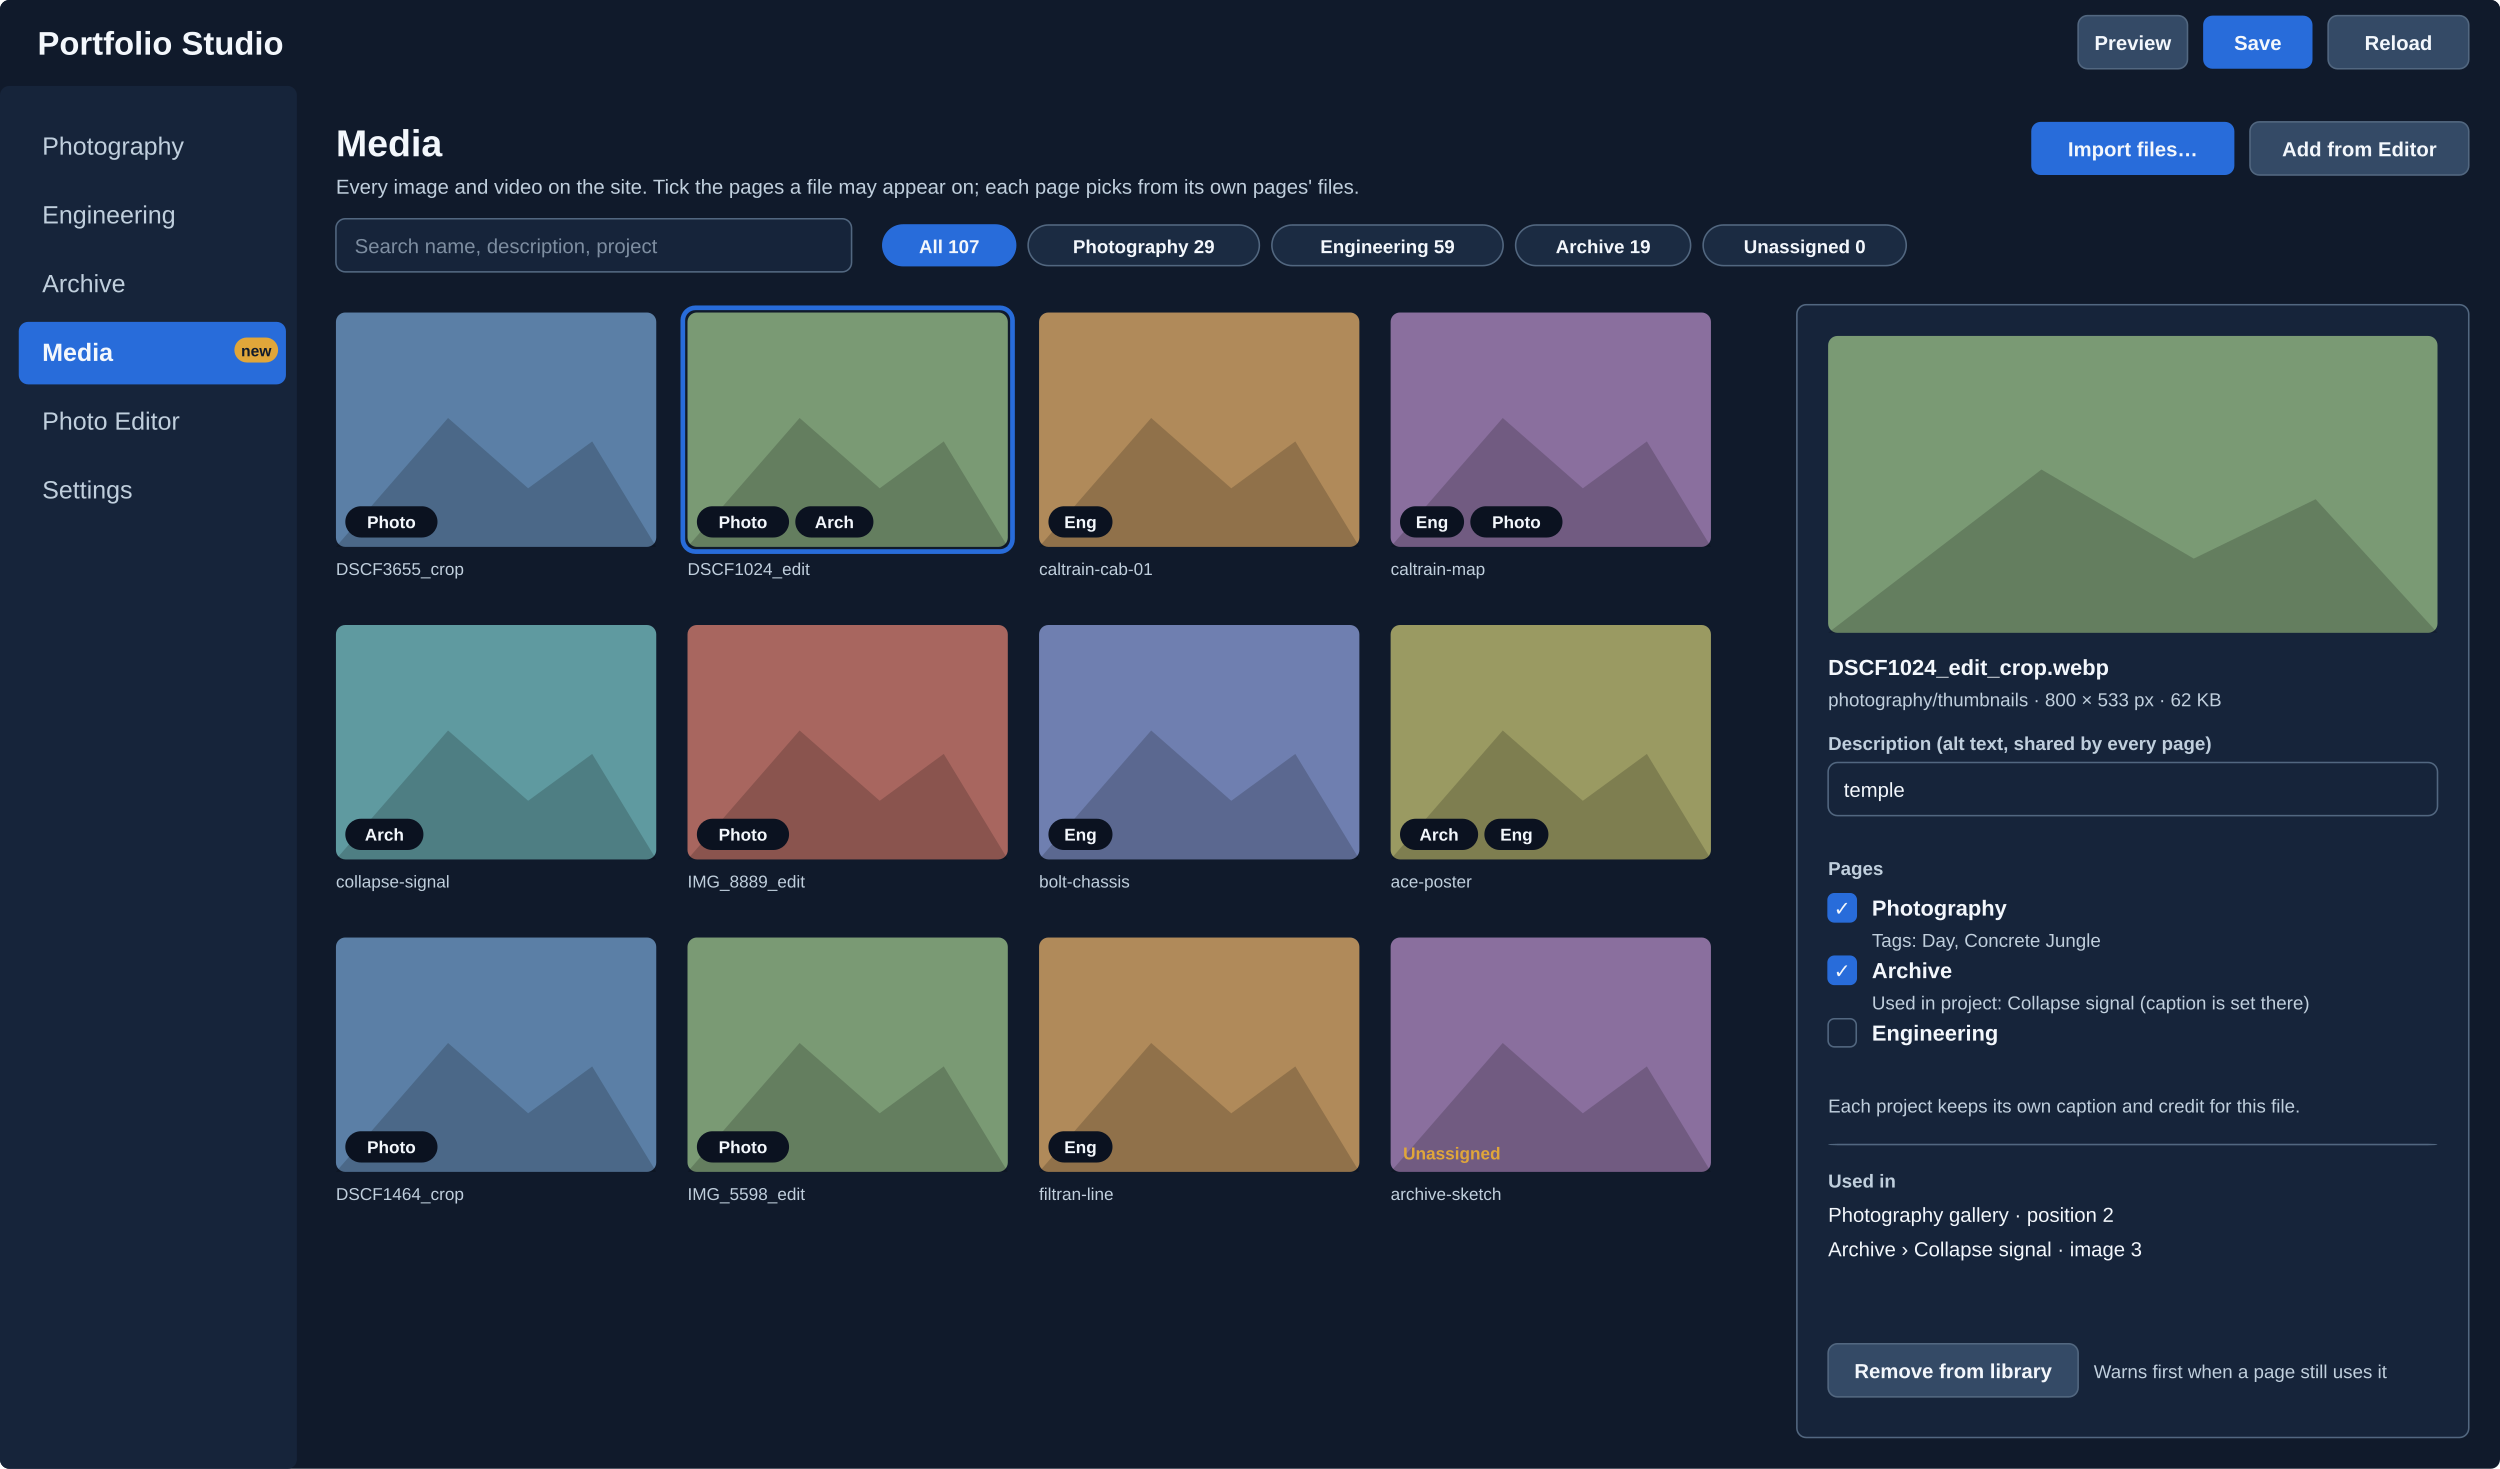
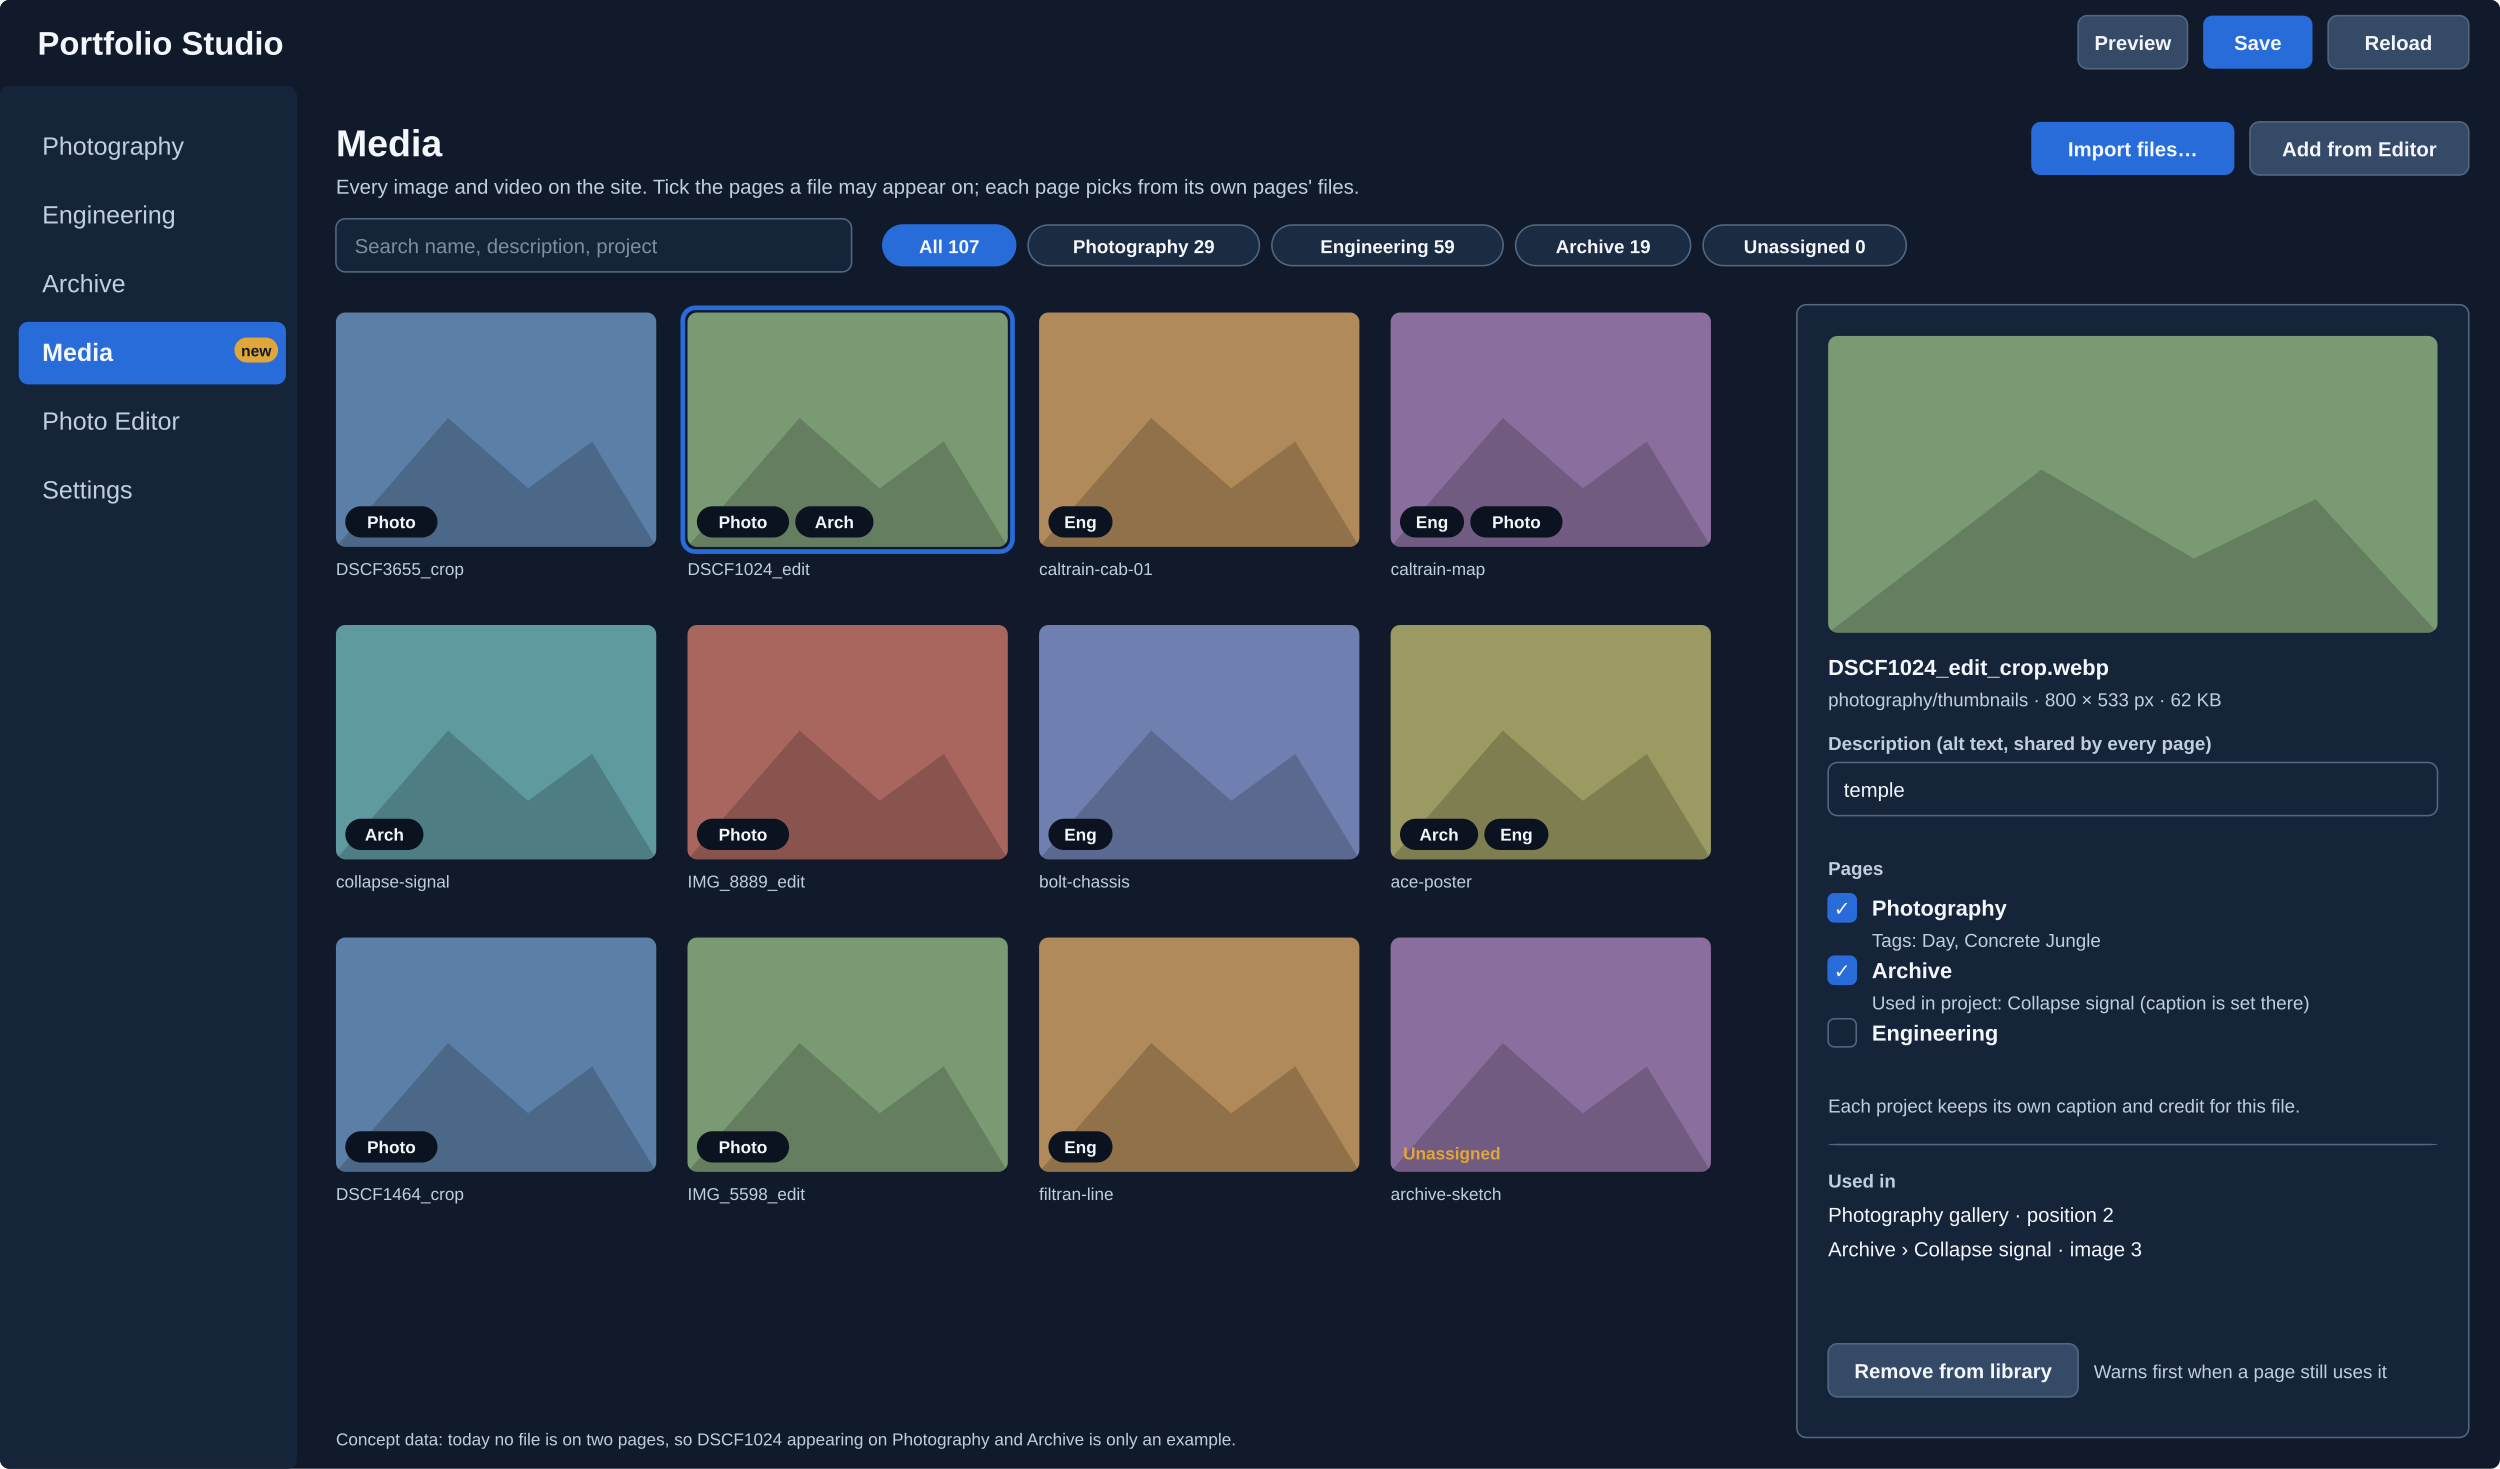
<svg xmlns="http://www.w3.org/2000/svg" width="1600" height="940" viewBox="0 0 1600 940" role="img" aria-label="Media section of Portfolio Studio">
  <rect x="0" y="0" width="1600" height="940" rx="6" fill="#101a2b" stroke="none" stroke-width="1" />
  <rect x="0" y="0" width="1600" height="55" rx="6" fill="#101a2b" stroke="none" stroke-width="1" />
  <text x="24" y="35" fill="#f3f7fc" font-size="21" font-family="Arial,sans-serif" font-weight="750" text-anchor="start">Portfolio Studio</text>
  <rect x="1330" y="10" width="70" height="34" rx="6" fill="#344a66" stroke="#526780" stroke-width="1" />
  <text x="1365.0" y="32.0" fill="#f3f7fc" font-size="13" font-family="Arial,sans-serif" font-weight="650" text-anchor="middle">Preview</text>
  <rect x="1410" y="10" width="70" height="34" rx="6" fill="#286cda" stroke="none" stroke-width="1" />
  <text x="1445.0" y="32.0" fill="#f3f7fc" font-size="13" font-family="Arial,sans-serif" font-weight="650" text-anchor="middle">Save</text>
  <rect x="1490" y="10" width="90" height="34" rx="6" fill="#344a66" stroke="#526780" stroke-width="1" />
  <text x="1535.0" y="32.0" fill="#f3f7fc" font-size="13" font-family="Arial,sans-serif" font-weight="650" text-anchor="middle">Reload</text>
  <rect x="0" y="55" width="190" height="885" rx="6" fill="#16243a" stroke="none" stroke-width="1" />
  <text x="27" y="99" fill="#c0cfdd" font-size="16" font-family="Arial,sans-serif" font-weight="500" text-anchor="start">Photography</text>
  <text x="27" y="143" fill="#c0cfdd" font-size="16" font-family="Arial,sans-serif" font-weight="500" text-anchor="start">Engineering</text>
  <text x="27" y="187" fill="#c0cfdd" font-size="16" font-family="Arial,sans-serif" font-weight="500" text-anchor="start">Archive</text>
  <rect x="12" y="206" width="171" height="40" rx="6" fill="#286cda" stroke="none" stroke-width="1" />
  <text x="27" y="231" fill="#f3f7fc" font-size="16" font-family="Arial,sans-serif" font-weight="750" text-anchor="start">Media</text>
  <rect x="150" y="216" width="28" height="16" rx="8" fill="#e0a63a" stroke="none" stroke-width="1" />
  <text x="164" y="228" fill="#101a2b" font-size="10" font-family="Arial,sans-serif" font-weight="800" text-anchor="middle">new</text>
  <text x="27" y="275" fill="#c0cfdd" font-size="16" font-family="Arial,sans-serif" font-weight="500" text-anchor="start">Photo Editor</text>
  <text x="27" y="319" fill="#c0cfdd" font-size="16" font-family="Arial,sans-serif" font-weight="500" text-anchor="start">Settings</text>
  <text x="215" y="100" fill="#f3f7fc" font-size="24" font-family="Arial,sans-serif" font-weight="750" text-anchor="start">Media</text>
  <text x="215" y="124" fill="#c0cfdd" font-size="13" font-family="Arial,sans-serif" font-weight="500" text-anchor="start">Every image and video on the site. Tick the pages a file may appear on; each page picks from its own pages' files.</text>
  <rect x="215" y="140" width="330" height="34" rx="6" fill="#16243a" stroke="#526780" stroke-width="1" />
  <text x="227" y="162" fill="#7d8da0" font-size="13" font-family="Arial,sans-serif" font-weight="500" text-anchor="start">Search name, description, project</text>
  <rect x="565" y="144" width="85" height="26" rx="13" fill="#286cda" stroke="#286cda" stroke-width="1" />
  <text x="607.5" y="162" fill="#f3f7fc" font-size="12" font-family="Arial,sans-serif" font-weight="600" text-anchor="middle">All 107</text>
  <rect x="658" y="144" width="148" height="26" rx="13" fill="#1b2b42" stroke="#526780" stroke-width="1" />
  <text x="732.0" y="162" fill="#f3f7fc" font-size="12" font-family="Arial,sans-serif" font-weight="600" text-anchor="middle">Photography 29</text>
  <rect x="814" y="144" width="148" height="26" rx="13" fill="#1b2b42" stroke="#526780" stroke-width="1" />
  <text x="888.0" y="162" fill="#f3f7fc" font-size="12" font-family="Arial,sans-serif" font-weight="600" text-anchor="middle">Engineering 59</text>
  <rect x="970" y="144" width="112" height="26" rx="13" fill="#1b2b42" stroke="#526780" stroke-width="1" />
  <text x="1026.0" y="162" fill="#f3f7fc" font-size="12" font-family="Arial,sans-serif" font-weight="600" text-anchor="middle">Archive 19</text>
  <rect x="1090" y="144" width="130" height="26" rx="13" fill="#1b2b42" stroke="#526780" stroke-width="1" />
  <text x="1155.0" y="162" fill="#f3f7fc" font-size="12" font-family="Arial,sans-serif" font-weight="600" text-anchor="middle">Unassigned 0</text>
  <rect x="1300" y="78" width="130" height="34" rx="6" fill="#286cda" stroke="none" stroke-width="1" />
  <text x="1365.0" y="100.0" fill="#f3f7fc" font-size="13" font-family="Arial,sans-serif" font-weight="650" text-anchor="middle">Import files…</text>
  <rect x="1440" y="78" width="140" height="34" rx="6" fill="#344a66" stroke="#526780" stroke-width="1" />
  <text x="1510.0" y="100.0" fill="#f3f7fc" font-size="13" font-family="Arial,sans-serif" font-weight="650" text-anchor="middle">Add from Editor</text>
  <rect x="215" y="200" width="205" height="150" rx="6" fill="#5b7fa6" stroke="none" stroke-width="1" />
  <path d="M215 350 L286.75 267.5 L338.0 312.5 L379.0 282.5 L420 350 Z" fill="#000" opacity="0.18" />
  <rect x="221" y="324" width="59" height="20" rx="10" fill="#0b1220" stroke="none" stroke-width="1" />
  <text x="250.5" y="338" fill="#f3f7fc" font-size="11" font-family="Arial,sans-serif" font-weight="700" text-anchor="middle">Photo</text>
  <text x="215" y="368" fill="#c0cfdd" font-size="11" font-family="Arial,sans-serif" font-weight="500" text-anchor="start">DSCF3655_crop</text>
  <rect x="437" y="197" width="211" height="156" rx="8" fill="none" stroke="#286cda" stroke-width="3" />
  <rect x="440" y="200" width="205" height="150" rx="6" fill="#7a9a74" stroke="none" stroke-width="1" />
  <path d="M440 350 L511.75 267.5 L563.0 312.5 L604.0 282.5 L645 350 Z" fill="#000" opacity="0.18" />
  <rect x="446" y="324" width="59" height="20" rx="10" fill="#0b1220" stroke="none" stroke-width="1" />
  <text x="475.5" y="338" fill="#f3f7fc" font-size="11" font-family="Arial,sans-serif" font-weight="700" text-anchor="middle">Photo</text>
  <rect x="509" y="324" width="50" height="20" rx="10" fill="#0b1220" stroke="none" stroke-width="1" />
  <text x="534.0" y="338" fill="#f3f7fc" font-size="11" font-family="Arial,sans-serif" font-weight="700" text-anchor="middle">Arch</text>
  <text x="440" y="368" fill="#c0cfdd" font-size="11" font-family="Arial,sans-serif" font-weight="500" text-anchor="start">DSCF1024_edit</text>
  <rect x="665" y="200" width="205" height="150" rx="6" fill="#b08a5a" stroke="none" stroke-width="1" />
  <path d="M665 350 L736.75 267.5 L788.0 312.5 L829.0 282.5 L870 350 Z" fill="#000" opacity="0.18" />
  <rect x="671" y="324" width="41" height="20" rx="10" fill="#0b1220" stroke="none" stroke-width="1" />
  <text x="691.5" y="338" fill="#f3f7fc" font-size="11" font-family="Arial,sans-serif" font-weight="700" text-anchor="middle">Eng</text>
  <text x="665" y="368" fill="#c0cfdd" font-size="11" font-family="Arial,sans-serif" font-weight="500" text-anchor="start">caltrain-cab-01</text>
  <rect x="890" y="200" width="205" height="150" rx="6" fill="#8a6f9e" stroke="none" stroke-width="1" />
  <path d="M890 350 L961.75 267.5 L1013.0 312.5 L1054.0 282.5 L1095 350 Z" fill="#000" opacity="0.18" />
  <rect x="896" y="324" width="41" height="20" rx="10" fill="#0b1220" stroke="none" stroke-width="1" />
  <text x="916.5" y="338" fill="#f3f7fc" font-size="11" font-family="Arial,sans-serif" font-weight="700" text-anchor="middle">Eng</text>
  <rect x="941" y="324" width="59" height="20" rx="10" fill="#0b1220" stroke="none" stroke-width="1" />
  <text x="970.5" y="338" fill="#f3f7fc" font-size="11" font-family="Arial,sans-serif" font-weight="700" text-anchor="middle">Photo</text>
  <text x="890" y="368" fill="#c0cfdd" font-size="11" font-family="Arial,sans-serif" font-weight="500" text-anchor="start">caltrain-map</text>
  <rect x="215" y="400" width="205" height="150" rx="6" fill="#5f9aa0" stroke="none" stroke-width="1" />
  <path d="M215 550 L286.75 467.5 L338.0 512.5 L379.0 482.5 L420 550 Z" fill="#000" opacity="0.18" />
  <rect x="221" y="524" width="50" height="20" rx="10" fill="#0b1220" stroke="none" stroke-width="1" />
  <text x="246.0" y="538" fill="#f3f7fc" font-size="11" font-family="Arial,sans-serif" font-weight="700" text-anchor="middle">Arch</text>
  <text x="215" y="568" fill="#c0cfdd" font-size="11" font-family="Arial,sans-serif" font-weight="500" text-anchor="start">collapse-signal</text>
  <rect x="440" y="400" width="205" height="150" rx="6" fill="#a8665f" stroke="none" stroke-width="1" />
  <path d="M440 550 L511.75 467.5 L563.0 512.5 L604.0 482.5 L645 550 Z" fill="#000" opacity="0.18" />
  <rect x="446" y="524" width="59" height="20" rx="10" fill="#0b1220" stroke="none" stroke-width="1" />
  <text x="475.5" y="538" fill="#f3f7fc" font-size="11" font-family="Arial,sans-serif" font-weight="700" text-anchor="middle">Photo</text>
  <text x="440" y="568" fill="#c0cfdd" font-size="11" font-family="Arial,sans-serif" font-weight="500" text-anchor="start">IMG_8889_edit</text>
  <rect x="665" y="400" width="205" height="150" rx="6" fill="#6f7fb0" stroke="none" stroke-width="1" />
  <path d="M665 550 L736.75 467.5 L788.0 512.5 L829.0 482.5 L870 550 Z" fill="#000" opacity="0.18" />
  <rect x="671" y="524" width="41" height="20" rx="10" fill="#0b1220" stroke="none" stroke-width="1" />
  <text x="691.5" y="538" fill="#f3f7fc" font-size="11" font-family="Arial,sans-serif" font-weight="700" text-anchor="middle">Eng</text>
  <text x="665" y="568" fill="#c0cfdd" font-size="11" font-family="Arial,sans-serif" font-weight="500" text-anchor="start">bolt-chassis</text>
  <rect x="890" y="400" width="205" height="150" rx="6" fill="#9a9a62" stroke="none" stroke-width="1" />
  <path d="M890 550 L961.75 467.5 L1013.0 512.5 L1054.0 482.5 L1095 550 Z" fill="#000" opacity="0.18" />
  <rect x="896" y="524" width="50" height="20" rx="10" fill="#0b1220" stroke="none" stroke-width="1" />
  <text x="921.0" y="538" fill="#f3f7fc" font-size="11" font-family="Arial,sans-serif" font-weight="700" text-anchor="middle">Arch</text>
  <rect x="950" y="524" width="41" height="20" rx="10" fill="#0b1220" stroke="none" stroke-width="1" />
  <text x="970.5" y="538" fill="#f3f7fc" font-size="11" font-family="Arial,sans-serif" font-weight="700" text-anchor="middle">Eng</text>
  <text x="890" y="568" fill="#c0cfdd" font-size="11" font-family="Arial,sans-serif" font-weight="500" text-anchor="start">ace-poster</text>
  <rect x="215" y="600" width="205" height="150" rx="6" fill="#5b7fa6" stroke="none" stroke-width="1" />
  <path d="M215 750 L286.75 667.5 L338.0 712.5 L379.0 682.5 L420 750 Z" fill="#000" opacity="0.18" />
  <rect x="221" y="724" width="59" height="20" rx="10" fill="#0b1220" stroke="none" stroke-width="1" />
  <text x="250.5" y="738" fill="#f3f7fc" font-size="11" font-family="Arial,sans-serif" font-weight="700" text-anchor="middle">Photo</text>
  <text x="215" y="768" fill="#c0cfdd" font-size="11" font-family="Arial,sans-serif" font-weight="500" text-anchor="start">DSCF1464_crop</text>
  <rect x="440" y="600" width="205" height="150" rx="6" fill="#7a9a74" stroke="none" stroke-width="1" />
  <path d="M440 750 L511.75 667.5 L563.0 712.5 L604.0 682.5 L645 750 Z" fill="#000" opacity="0.18" />
  <rect x="446" y="724" width="59" height="20" rx="10" fill="#0b1220" stroke="none" stroke-width="1" />
  <text x="475.5" y="738" fill="#f3f7fc" font-size="11" font-family="Arial,sans-serif" font-weight="700" text-anchor="middle">Photo</text>
  <text x="440" y="768" fill="#c0cfdd" font-size="11" font-family="Arial,sans-serif" font-weight="500" text-anchor="start">IMG_5598_edit</text>
  <rect x="665" y="600" width="205" height="150" rx="6" fill="#b08a5a" stroke="none" stroke-width="1" />
  <path d="M665 750 L736.75 667.5 L788.0 712.5 L829.0 682.5 L870 750 Z" fill="#000" opacity="0.18" />
  <rect x="671" y="724" width="41" height="20" rx="10" fill="#0b1220" stroke="none" stroke-width="1" />
  <text x="691.5" y="738" fill="#f3f7fc" font-size="11" font-family="Arial,sans-serif" font-weight="700" text-anchor="middle">Eng</text>
  <text x="665" y="768" fill="#c0cfdd" font-size="11" font-family="Arial,sans-serif" font-weight="500" text-anchor="start">filtran-line</text>
  <rect x="890" y="600" width="205" height="150" rx="6" fill="#8a6f9e" stroke="none" stroke-width="1" />
  <path d="M890 750 L961.75 667.5 L1013.0 712.5 L1054.0 682.5 L1095 750 Z" fill="#000" opacity="0.18" />
  <text x="890" y="768" fill="#c0cfdd" font-size="11" font-family="Arial,sans-serif" font-weight="500" text-anchor="start">archive-sketch</text>
  <text x="898" y="742" fill="#e0a63a" font-size="11" font-family="Arial,sans-serif" font-weight="700" text-anchor="start">Unassigned</text>
  <rect x="1135" y="200" width="0" height="0" rx="6" fill="#101a2b" stroke="none" stroke-width="1" />
  <rect x="1150" y="195" width="430" height="725" rx="6" fill="#16243a" stroke="#526780" stroke-width="1" />
  <rect x="1170" y="215" width="390" height="190" rx="6" fill="#7a9a74" stroke="none" stroke-width="1" />
  <path d="M1170 405 L1306.5 300.5 L1404.0 357.5 L1482.0 319.5 L1560 405 Z" fill="#000" opacity="0.18" />
  <text x="1170" y="432" fill="#f3f7fc" font-size="14" font-family="Arial,sans-serif" font-weight="700" text-anchor="start">DSCF1024_edit_crop.webp</text>
  <text x="1170" y="452" fill="#c0cfdd" font-size="12" font-family="Arial,sans-serif" font-weight="500" text-anchor="start">photography/thumbnails · 800 × 533 px · 62 KB</text>
  <text x="1170" y="480" fill="#c0cfdd" font-size="12" font-family="Arial,sans-serif" font-weight="600" text-anchor="start">Description (alt text, shared by every page)</text>
  <rect x="1170" y="488" width="390" height="34" rx="6" fill="#16243a" stroke="#526780" stroke-width="1" />
  <text x="1180" y="510.0" fill="#f3f7fc" font-size="13" font-family="Arial,sans-serif" font-weight="500" text-anchor="start">temple</text>
  <text x="1170" y="560" fill="#c0cfdd" font-size="12" font-family="Arial,sans-serif" font-weight="600" text-anchor="start">Pages</text>
  <rect x="1170" y="572" width="18" height="18" rx="4" fill="#286cda" stroke="#286cda" stroke-width="1" />
  <text x="1179" y="586" fill="#f3f7fc" font-size="13" font-family="Arial,sans-serif" font-weight="700" text-anchor="middle">✓</text>
  <text x="1198" y="586" fill="#f3f7fc" font-size="14" font-family="Arial,sans-serif" font-weight="600" text-anchor="start">Photography</text>
  <text x="1198" y="606" fill="#c0cfdd" font-size="12" font-family="Arial,sans-serif" font-weight="500" text-anchor="start">Tags: Day, Concrete Jungle</text>
  <rect x="1170" y="612" width="18" height="18" rx="4" fill="#286cda" stroke="#286cda" stroke-width="1" />
  <text x="1179" y="626" fill="#f3f7fc" font-size="13" font-family="Arial,sans-serif" font-weight="700" text-anchor="middle">✓</text>
  <text x="1198" y="626" fill="#f3f7fc" font-size="14" font-family="Arial,sans-serif" font-weight="600" text-anchor="start">Archive</text>
  <text x="1198" y="646" fill="#c0cfdd" font-size="12" font-family="Arial,sans-serif" font-weight="500" text-anchor="start">Used in project: Collapse signal (caption is set there)</text>
  <rect x="1170" y="652" width="18" height="18" rx="4" fill="none" stroke="#526780" stroke-width="1" />
  <text x="1198" y="666" fill="#f3f7fc" font-size="14" font-family="Arial,sans-serif" font-weight="600" text-anchor="start">Engineering</text>
  <text x="1170" y="712" fill="#c0cfdd" font-size="12" font-family="Arial,sans-serif" font-weight="500" text-anchor="start">Each project keeps its own caption and credit for this file.</text>
  <rect x="1170" y="732" width="390" height="1" rx="6" fill="#526780" stroke="none" stroke-width="1" />
  <text x="1170" y="760" fill="#c0cfdd" font-size="12" font-family="Arial,sans-serif" font-weight="600" text-anchor="start">Used in</text>
  <text x="1170" y="782" fill="#f3f7fc" font-size="13" font-family="Arial,sans-serif" font-weight="500" text-anchor="start">Photography gallery · position 2</text>
  <text x="1170" y="804" fill="#f3f7fc" font-size="13" font-family="Arial,sans-serif" font-weight="500" text-anchor="start">Archive › Collapse signal · image 3</text>
  <rect x="1170" y="860" width="160" height="34" rx="6" fill="#344a66" stroke="#526780" stroke-width="1" />
  <text x="1250.0" y="882.0" fill="#f3f7fc" font-size="13" font-family="Arial,sans-serif" font-weight="650" text-anchor="middle">Remove from library</text>
  <text x="1340" y="882" fill="#c0cfdd" font-size="12" font-family="Arial,sans-serif" font-weight="500" text-anchor="start">Warns first when a page still uses it</text>
+   <text x="215" y="925" fill="#c0cfdd" font-size="11" font-family="Arial,sans-serif" font-weight="500" text-anchor="start">Concept data: today no file is on two pages, so DSCF1024 appearing on Photography and Archive is only an example.</text>
</svg>
